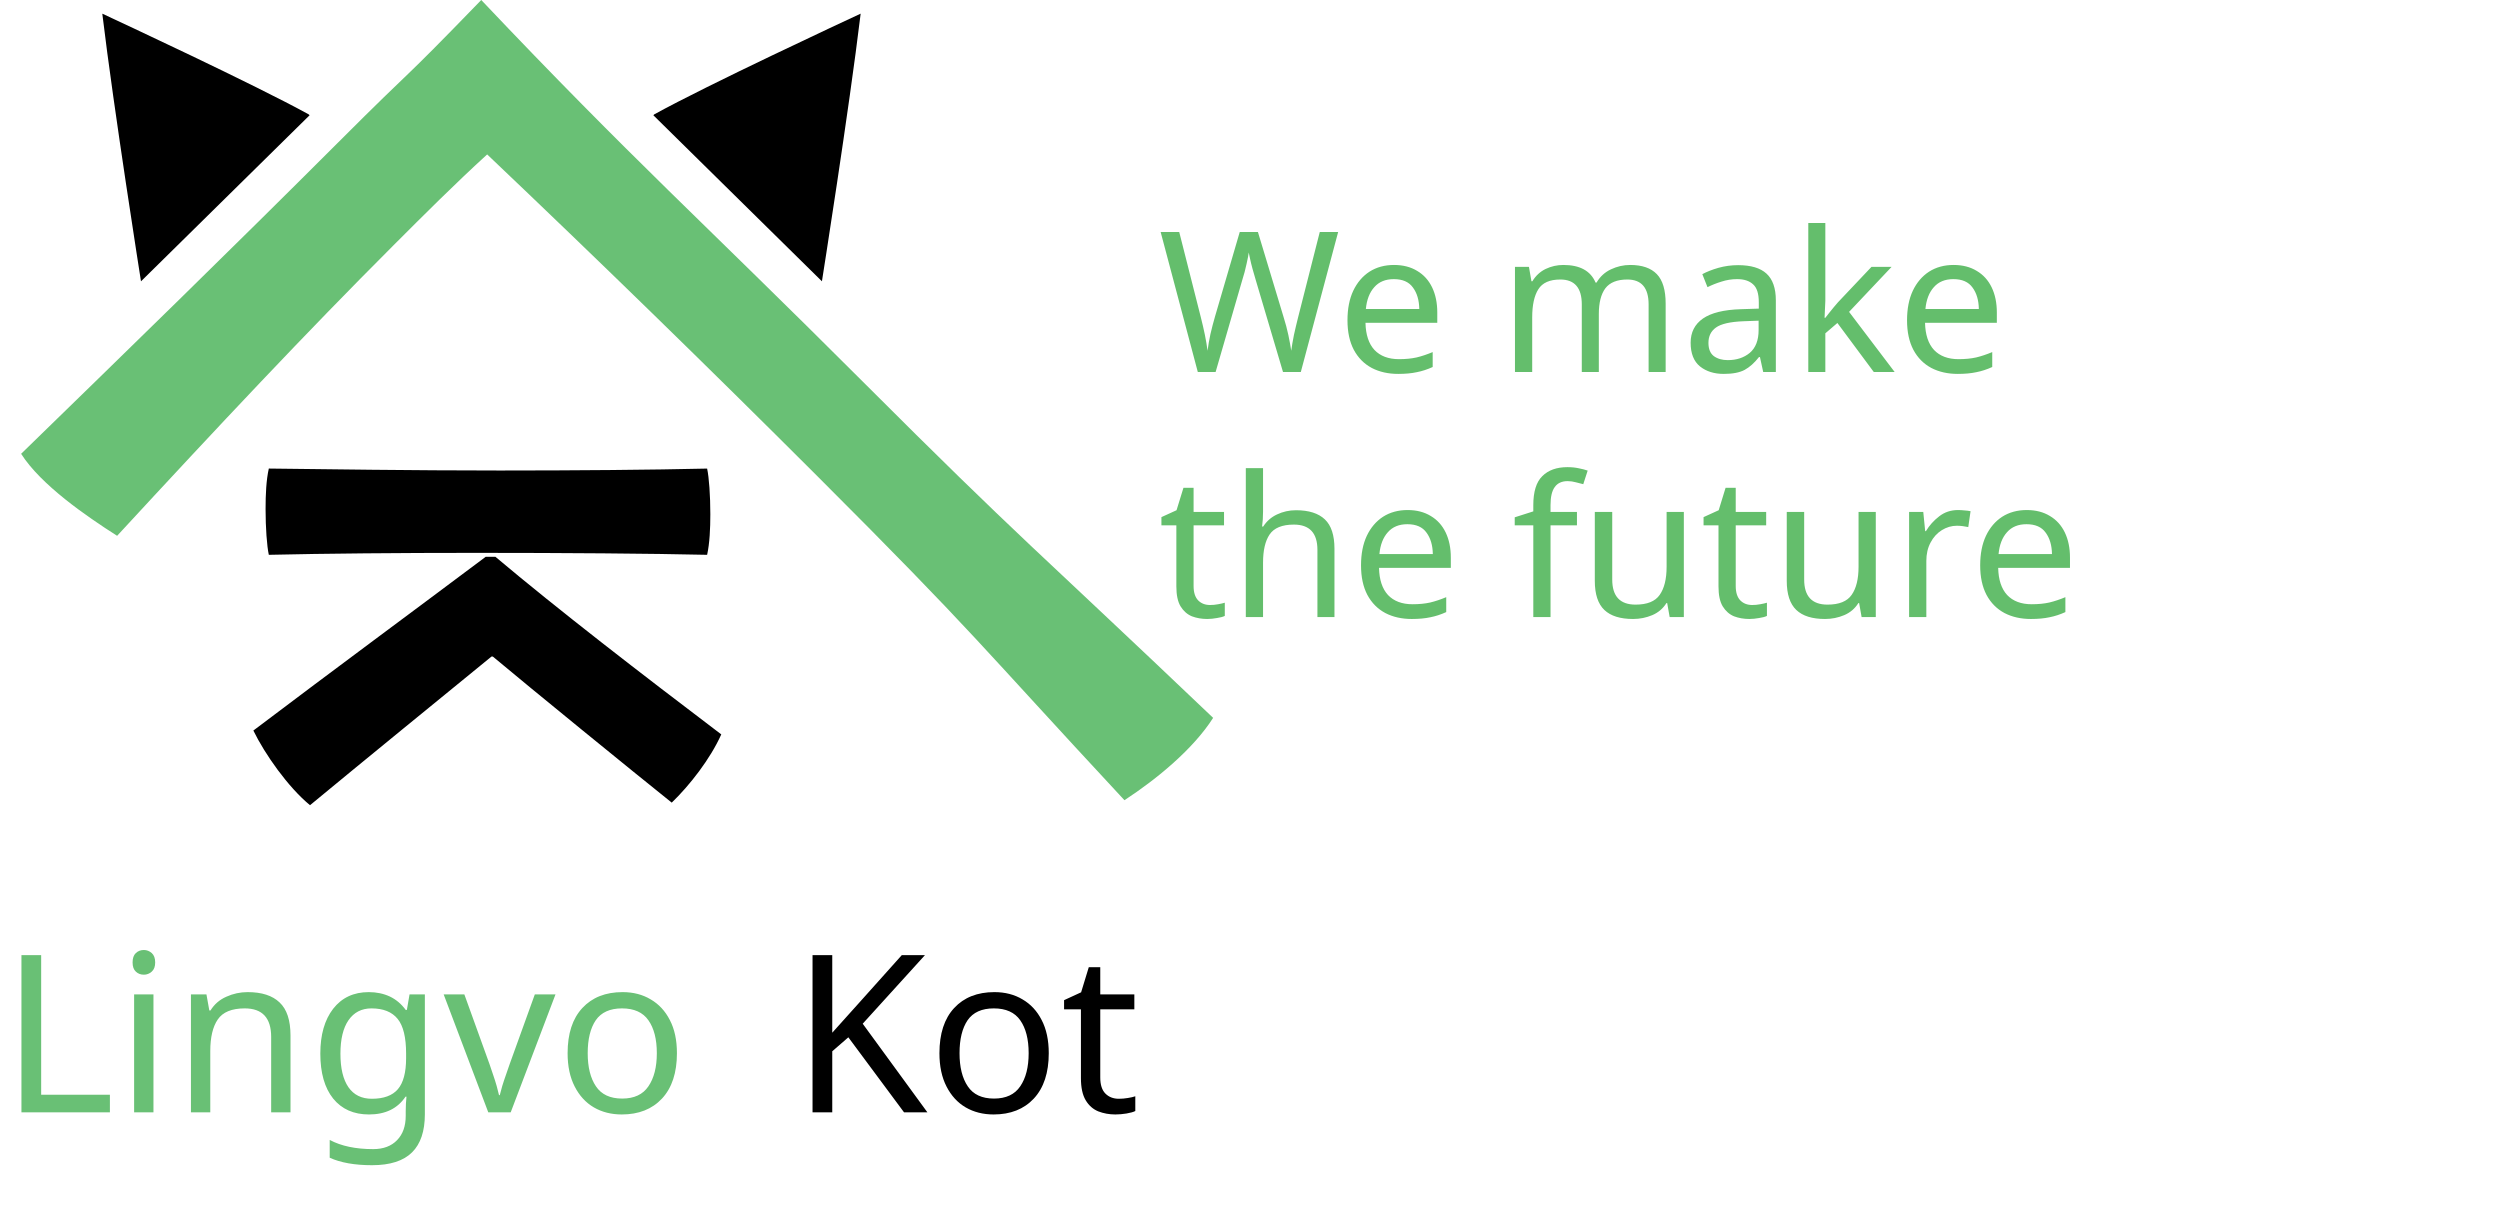
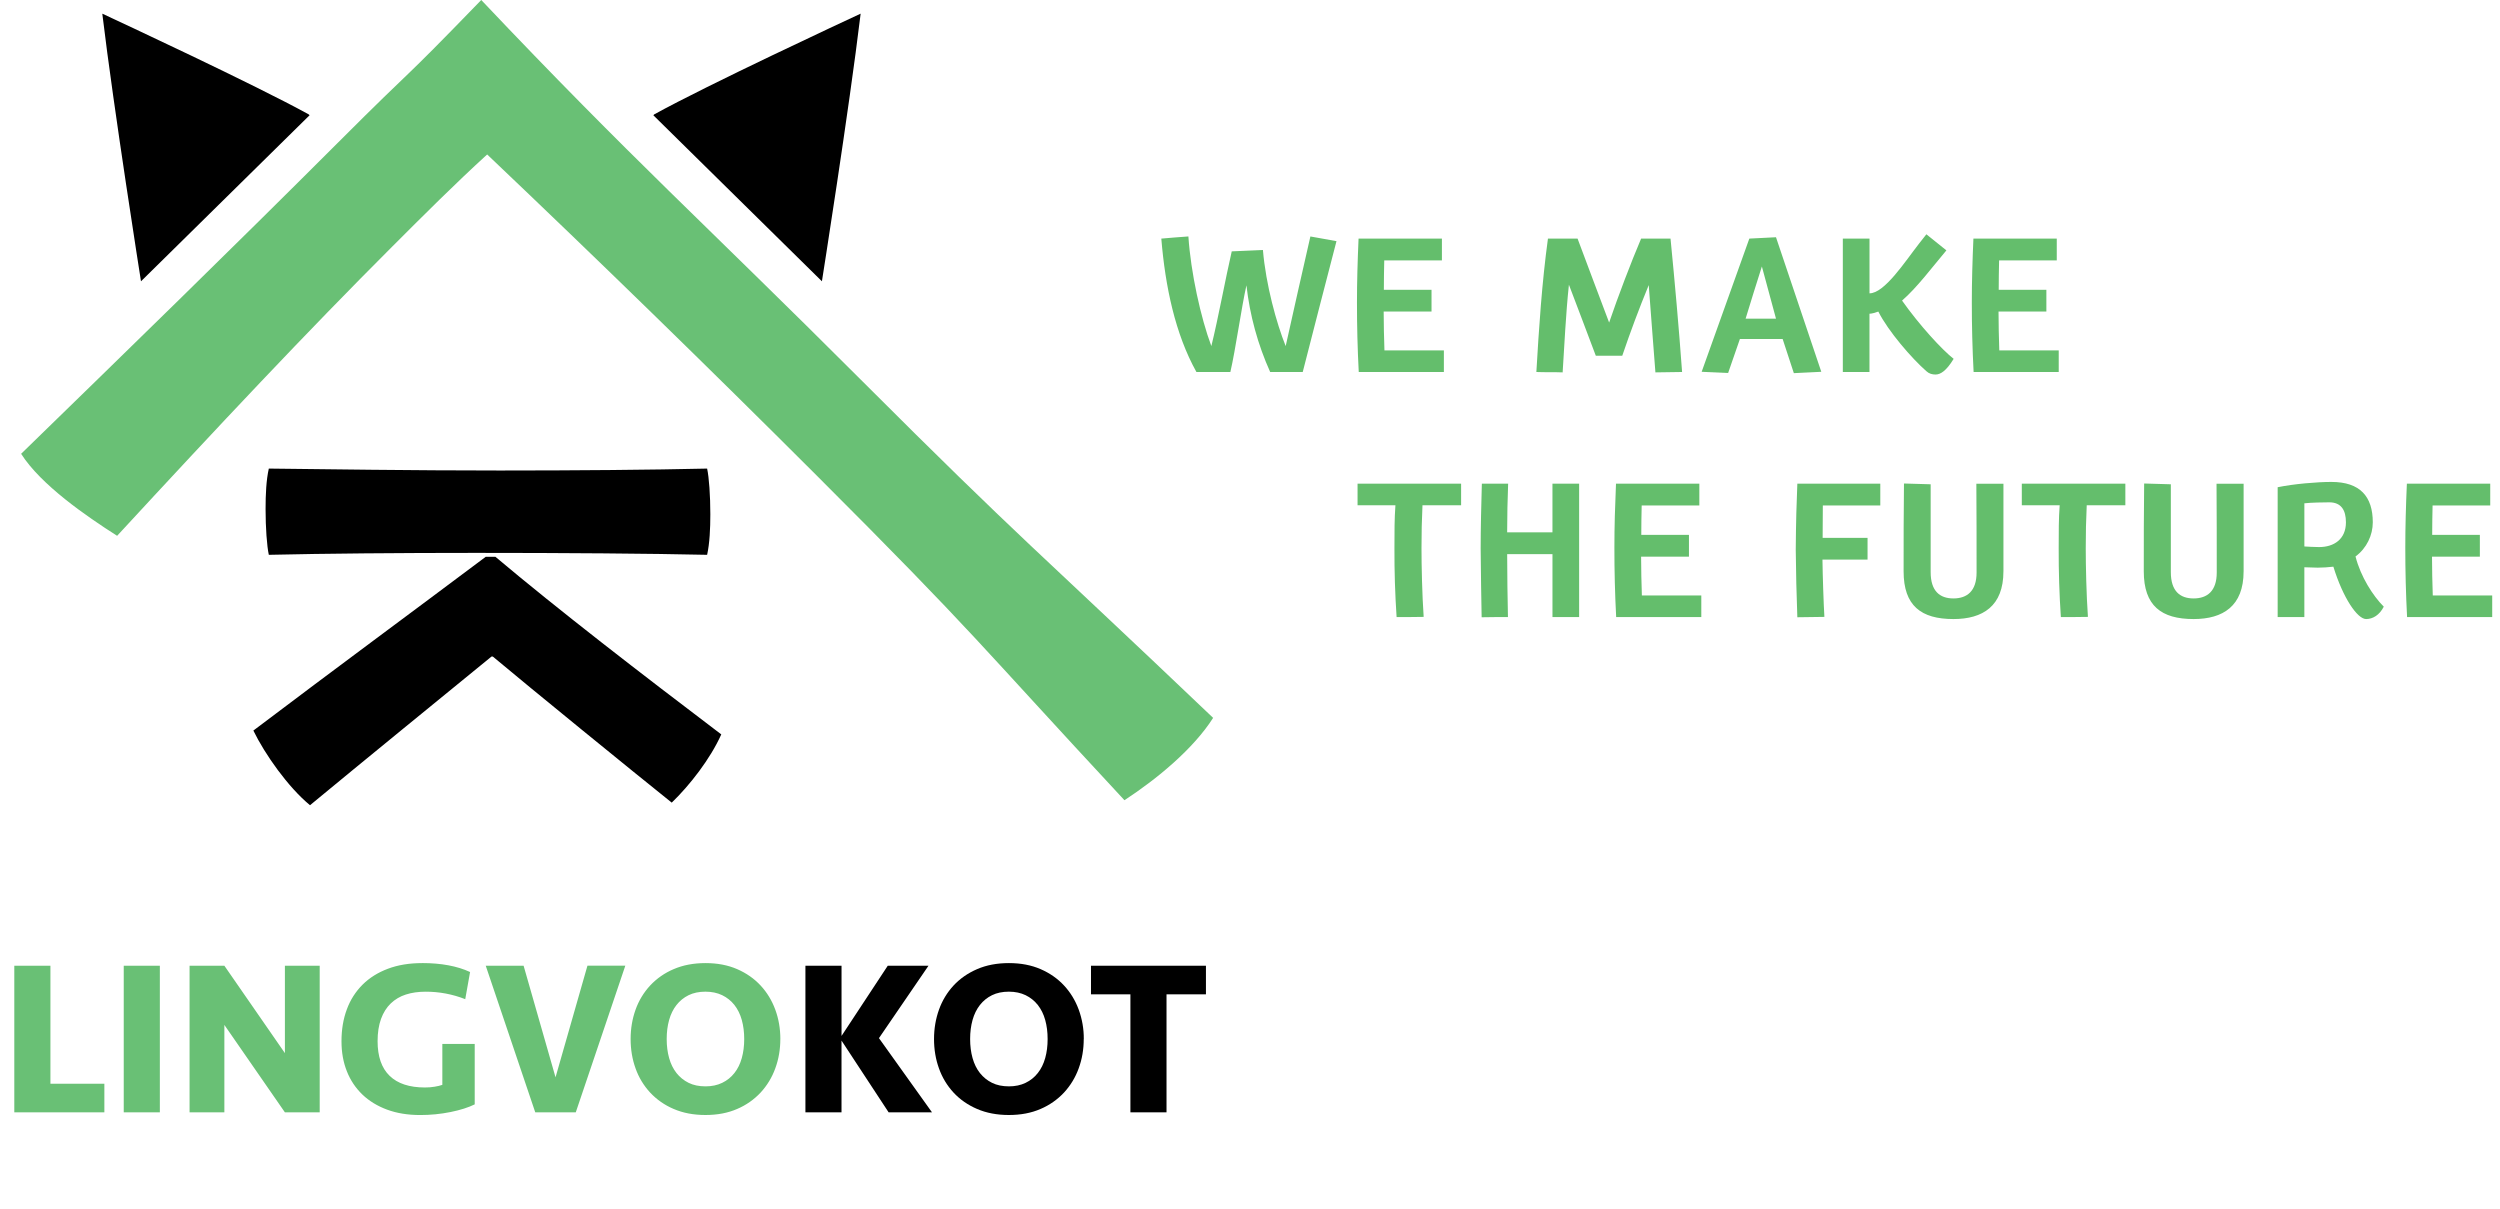
- <svg xmlns="http://www.w3.org/2000/svg" viewBox="0 0 204.017 98.609">
-   <path d="M40.425 45.435c5.042 4.254 11.923 9.56 18.436 14.497-.892 1.996-2.572 4.15-4.042 5.568-3.153-2.52-11.66-9.454-14.603-11.923h-.105c-3.73 3.046-10.558 8.614-14.812 12.133-1.787-1.47-3.677-4.15-4.623-6.093 6.88-5.2 12.87-9.612 18.962-14.18h.788zm.366-7.038c6.2 0 12.397-.052 16.915-.158.158.734.262 2.205.262 3.728 0 1.156-.053 2.364-.262 3.31-4.57-.106-11.714-.16-18.857-.16-6.197 0-12.396.053-16.912.16-.158-.736-.264-2.207-.264-3.73 0-1.21.053-2.364.264-3.31 4.57.053 11.713.16 18.855.16z" />
-   <path d="M32.035 20.096c-7.03 7.03-14.18 14.638-22.477 23.63-2.535-1.614-6.22-4.157-7.834-6.693 8.645-8.413 17.29-16.828 25.82-25.357 7.03-7.03 4.47-4.183 11.73-11.676C51.61 13.025 57.37 18.103 70.395 31.128 83.417 44.152 84.36 44.634 99 58.582c-1.614 2.536-4.587 4.99-7.238 6.72C79.544 52.16 79.87 52.023 66.612 38.768a1502.61 1502.61 0 0 0-26.856-26.166c-2.65 2.42-5.186 4.957-7.72 7.492z" fill="#69c075" />
-   <path d="M8.348 1.115c1.295.602 12.483 5.81 16.85 8.223l.065.07-13.757 13.55S9.28 8.887 8.348 1.114zM67.075 22.957L53.32 9.407l.065-.07c4.365-2.412 15.553-7.62 16.85-8.223-.933 7.774-3.16 21.843-3.16 21.843z" />
-   <text transform="translate(0 90.776)">
-     <tspan x="0" y="0" fill="#69c075" font-family="Seravek-Bold" font-size="17.969">Lingvo</tspan>
-     <tspan x="64.56" y="0" font-family="Seravek-Bold" font-size="17.969">Kot</tspan>
-   </text>
-   <text transform="translate(94.53 30.357)">
-     <tspan x="0" y="0" fill="#64be6c" font-family="LubaLTCYR-Bold" font-size="16">We make</tspan>
-     <tspan x="0" y="20" fill="#64be6c" font-family="LubaLTCYR-Bold" font-size="16"> the future</tspan>
-   </text>
+ <svg xmlns="http://www.w3.org/2000/svg" viewBox="-537 311.391 204.017 98.609">
+   <path d="M-496.575 356.826c5.042 4.254 11.923 9.56 18.436 14.497-.892 1.996-2.572 4.15-4.042 5.568-3.153-2.52-11.66-9.453-14.603-11.922h-.105c-3.73 3.046-10.558 8.614-14.812 12.133-1.787-1.47-3.677-4.148-4.623-6.092 6.88-5.2 12.87-9.612 18.962-14.18h.788v-.002zm.366-7.038c6.2 0 12.397-.052 16.915-.158.158.735.262 2.206.262 3.73 0 1.155-.053 2.363-.262 3.308-4.57-.105-11.714-.158-18.857-.158-6.197 0-12.396.052-16.912.158-.158-.735-.264-2.206-.264-3.73 0-1.208.053-2.363.264-3.308 4.57.052 11.713.158 18.855.158z" />
+   <path d="M-504.965 331.487c-7.03 7.03-14.18 14.638-22.477 23.63-2.535-1.614-6.22-4.157-7.834-6.693 8.645-8.413 17.29-16.828 25.82-25.357 7.03-7.03 4.47-4.183 11.73-11.676 12.335 13.026 18.095 18.104 31.12 31.13 13.024 13.023 13.967 13.505 28.606 27.453-1.614 2.536-4.587 4.99-7.238 6.72-12.218-13.142-11.893-13.278-25.15-26.533a1502.61 1502.61 0 0 0-26.856-26.165c-2.65 2.42-5.186 4.957-7.72 7.492z" fill="#69c075" />
+   <path d="M-528.652 312.506c1.295.602 12.483 5.81 16.85 8.223l.065.068-13.757 13.55s-2.227-14.07-3.158-21.842zM-469.925 334.348l-13.756-13.55.065-.07c4.365-2.412 15.553-7.62 16.85-8.223-.933 7.774-3.16 21.843-3.16 21.843z" />
+   <g fill="#69c075">
+     <path d="M-532.885 390.2v9.63h4.402v2.337h-7.35V390.2h2.948zM-523.955 402.166h-2.947V390.2h2.947v11.966zM-513.75 402.166l-4.94-7.134v7.134h-2.84V390.2h2.84l4.94 7.133V390.2h2.84v11.967h-2.84zM-502.555 389.984c1.557 0 2.863.243 3.917.73l-.395 2.216a8.748 8.748 0 0 0-3.234-.61c-.6 0-1.138.078-1.617.233a3.14 3.14 0 0 0-1.23.728c-.342.33-.606.75-.792 1.26-.186.51-.28 1.116-.28 1.823 0 1.246.327 2.187.98 2.82.653.636 1.614.953 2.884.953.275 0 .54-.02.79-.063.253-.04.462-.092.63-.152v-3.34h2.642v4.933c-.515.254-1.17.463-1.968.625a12.38 12.38 0 0 1-2.488.245c-1.006 0-1.905-.147-2.695-.44s-1.463-.703-2.014-1.23a5.308 5.308 0 0 1-1.267-1.896c-.295-.736-.44-1.554-.44-2.452 0-.958.145-1.83.44-2.614a5.492 5.492 0 0 1 1.284-2.012c.563-.558 1.25-.988 2.066-1.294.815-.308 1.743-.46 2.785-.46zM-490.013 402.166h-3.306l-4.042-11.967h3.09l2.606 9.108 2.605-9.11h3.09l-4.043 11.968zM-473.32 396.183c0 .85-.138 1.65-.413 2.398a5.832 5.832 0 0 1-1.195 1.97 5.64 5.64 0 0 1-1.914 1.338c-.754.33-1.617.494-2.587.494s-1.835-.165-2.595-.494a5.606 5.606 0 0 1-1.923-1.34 5.692 5.692 0 0 1-1.186-1.967c-.27-.747-.404-1.547-.404-2.397s.135-1.65.404-2.4a5.722 5.722 0 0 1 1.186-1.966 5.62 5.62 0 0 1 1.923-1.34c.76-.328 1.626-.493 2.596-.493s1.834.165 2.588.494c.755.33 1.393.775 1.914 1.34.52.56.92 1.218 1.195 1.966.275.75.413 1.548.413 2.4zm-6.11 3.863c.515 0 .97-.096 1.366-.288.395-.19.728-.458.997-.8.27-.34.47-.748.602-1.222.132-.473.198-.99.198-1.554s-.066-1.08-.198-1.555c-.132-.473-.333-.88-.602-1.222s-.602-.607-.997-.8c-.396-.19-.85-.287-1.366-.287-.527 0-.985.096-1.375.287-.39.192-.72.458-.988.8s-.47.75-.602 1.222c-.132.474-.198.99-.198 1.555s.066 1.08.198 1.554.333.88.602 1.223c.27.34.6.606.988.798.39.193.848.288 1.375.288z" />
+   </g>
+   <path d="M-471.272 402.166V390.2h2.947v5.73l3.773-5.73h3.324l-4.043 5.91 4.33 6.057h-3.54l-3.846-5.857v5.857h-2.946zM-448.56 396.183c0 .85-.138 1.65-.413 2.398a5.832 5.832 0 0 1-1.195 1.97 5.64 5.64 0 0 1-1.914 1.338c-.754.33-1.617.494-2.587.494-.97 0-1.835-.165-2.596-.494s-1.4-.775-1.923-1.34a5.708 5.708 0 0 1-1.185-1.967c-.27-.747-.404-1.547-.404-2.397s.136-1.65.405-2.4a5.722 5.722 0 0 1 1.186-1.966c.522-.563 1.163-1.01 1.924-1.34s1.626-.493 2.597-.493c.97 0 1.834.165 2.588.494.755.33 1.393.775 1.914 1.34.52.56.92 1.218 1.195 1.966a6.88 6.88 0 0 1 .413 2.4zm-6.11 3.863c.516 0 .97-.096 1.366-.288.396-.19.728-.458.997-.8.27-.34.47-.748.603-1.222.132-.473.197-.99.197-1.554s-.065-1.08-.197-1.555c-.132-.473-.333-.88-.603-1.222s-.602-.607-.997-.8c-.396-.19-.85-.287-1.365-.287-.526 0-.984.096-1.374.287-.39.192-.72.458-.988.8s-.47.75-.602 1.222c-.132.474-.198.99-.198 1.555s.066 1.08.198 1.554.332.88.602 1.223c.27.34.6.606.988.798.39.193.848.288 1.375.288zM-438.587 390.2v2.336h-3.217v9.63h-2.947v-9.63h-3.217V390.2h9.38z" />
+   <g fill="#64be6c">
+     <path d="M-439.364 341.748c-1.73-3.105-2.545-6.98-2.865-10.885.737-.063 1.474-.128 2.21-.176.192 2.93 1.008 6.643 1.873 8.947.56-2.257 1.168-5.586 1.665-7.73l2.544-.112c.24 2.833 1.104 5.97 1.857 7.843.67-2.993 1.327-5.954 2.016-8.947.72.145 1.425.24 2.13.384-.913 3.554-1.857 7.123-2.754 10.677h-2.657a23.64 23.64 0 0 1-1.937-7.076c-.4 1.76-.896 5.3-1.312 7.075h-2.77zM-426.117 341.748a106.31 106.31 0 0 1-.145-5.683c0-1.696.05-3.36.13-5.202h6.802v1.777h-4.706a111.66 111.66 0 0 0-.032 2.4h3.89v1.777h-3.905c0 .88.03 2.305.063 3.17h4.85v1.76h-6.947zM-411.622 341.748c.21-3.586.448-7.25.945-10.885h2.417c.784 2.08 1.776 4.754 2.576 6.852.72-2.113 1.793-4.93 2.61-6.852h2.4c.368 3.762.672 7.155.944 10.885l-2.177.032c-.177-2.13-.368-4.914-.545-7.123a97.475 97.475 0 0 0-2.16 5.763h-2.16c-.69-1.873-1.682-4.418-2.194-5.795-.256 2.417-.368 4.946-.512 7.155-.72-.032-1.423 0-2.144-.032zM-395.973 341.828l-2.16-.096 3.89-10.87 2.176-.11 3.697 10.98-2.24.11-.913-2.784h-3.49l-.96 2.77zm3.906-4.433l-1.152-4.258a326.095 326.095 0 0 0-1.327 4.258h2.48zM-386.613 341.748v-10.885h2.177v4.466c1.232 0 2.913-2.61 4.05-4.066l.592-.752 1.633 1.312c-1.186 1.408-2.386 3.025-3.618 4.098 1.425 2.017 3.266 4.018 4.21 4.754-.593.977-1.073 1.28-1.473 1.28-.273 0-.53-.063-.754-.272-1.2-1.056-3.104-3.25-3.92-4.865-.273.095-.53.175-.722.175v4.754h-2.177zM-375.94 341.748a106.31 106.31 0 0 1-.146-5.683c0-1.696.05-3.36.13-5.202h6.802v1.777h-4.706a111.66 111.66 0 0 0-.032 2.4h3.89v1.777h-3.905c0 .88.03 2.305.063 3.17h4.85v1.76h-6.947z" />
+   </g>
+   <g fill="#64be6c">
+     <path d="M-423.028 361.748a79.067 79.067 0 0 1-.176-5.618c0-1.377 0-2.385.08-3.506h-3.09v-1.76h8.45v1.76h-3.152a71.56 71.56 0 0 0-.08 3.506c0 1.425.05 3.777.177 5.603-.736.015-1.472.015-2.208.015zM-410.308 361.748v-5.138h-3.697c0 1.504.032 3.825.064 5.138-.722 0-1.426 0-2.147.016-.03-1.568-.063-3.52-.08-5.602 0-1.633.05-3.666.097-5.3h2.145c-.048 1.33-.08 2.578-.08 3.97h3.697v-3.97h2.177v10.886h-2.178zM-405.11 361.748a106.31 106.31 0 0 1-.144-5.683c0-1.696.05-3.36.13-5.202h6.802v1.777h-4.706a111.66 111.66 0 0 0-.032 2.4h3.89v1.777h-3.905c0 .88.03 2.305.063 3.17h4.85v1.76h-6.947zM-390.325 361.764a195.937 195.937 0 0 1-.13-5.52c.018-2.274.065-3.86.13-5.38h6.77v1.777h-4.69c0 .657-.015 1.985-.015 2.642h3.665v1.777h-3.68c.015 1.247.095 3.664.158 4.673l-2.208.03zM-373.507 358.02c0 2.832-1.68 3.89-4.08 3.89-2.643 0-4.066-1.09-4.066-3.89 0-2.386 0-4.77.03-7.172l2.178.064v7.17c0 1.553.753 2.146 1.857 2.146 1.12 0 1.89-.608 1.89-2.113 0-2.4 0-4.834-.018-7.25h2.21v7.154zM-368.82 361.748a79.067 79.067 0 0 1-.177-5.618c0-1.377 0-2.385.08-3.506h-3.09v-1.76h8.45v1.76h-3.152a71.56 71.56 0 0 0-.08 3.506c0 1.425.05 3.777.178 5.603-.737.015-1.473.015-2.21.015zM-353.907 358.02c0 2.832-1.68 3.89-4.08 3.89-2.643 0-4.066-1.09-4.066-3.89 0-2.386 0-4.77.03-7.172l2.178.064v7.17c0 1.553.753 2.146 1.857 2.146 1.12 0 1.89-.608 1.89-2.113 0-2.4 0-4.834-.018-7.25h2.21v7.154zM-351.127 351.152c1.312-.27 3.202-.432 4.386-.432 2.336 0 3.377 1.185 3.377 3.297 0 1.04-.496 2.113-1.41 2.785.418 1.65 1.426 3.218 2.307 4.098-.353.688-.896 1.01-1.44 1.01-.72 0-1.89-1.73-2.674-4.274-.416.048-.848.08-1.28.08-.256 0-.832-.017-1.088-.032v4.065h-2.178V351.15zm2.178 4.834c.257.017.88.05 1.2.05 1.218 0 2.193-.642 2.193-2.02 0-.99-.384-1.632-1.36-1.632-.448 0-1.488.017-2.032.08v3.522zM-340.566 361.748a106.31 106.31 0 0 1-.145-5.683c0-1.696.048-3.36.128-5.202h6.803v1.777h-4.705a111.66 111.66 0 0 0-.032 2.4h3.89v1.777h-3.905c0 .88.03 2.305.063 3.17h4.85v1.76h-6.946z" />
+   </g>
</svg>
